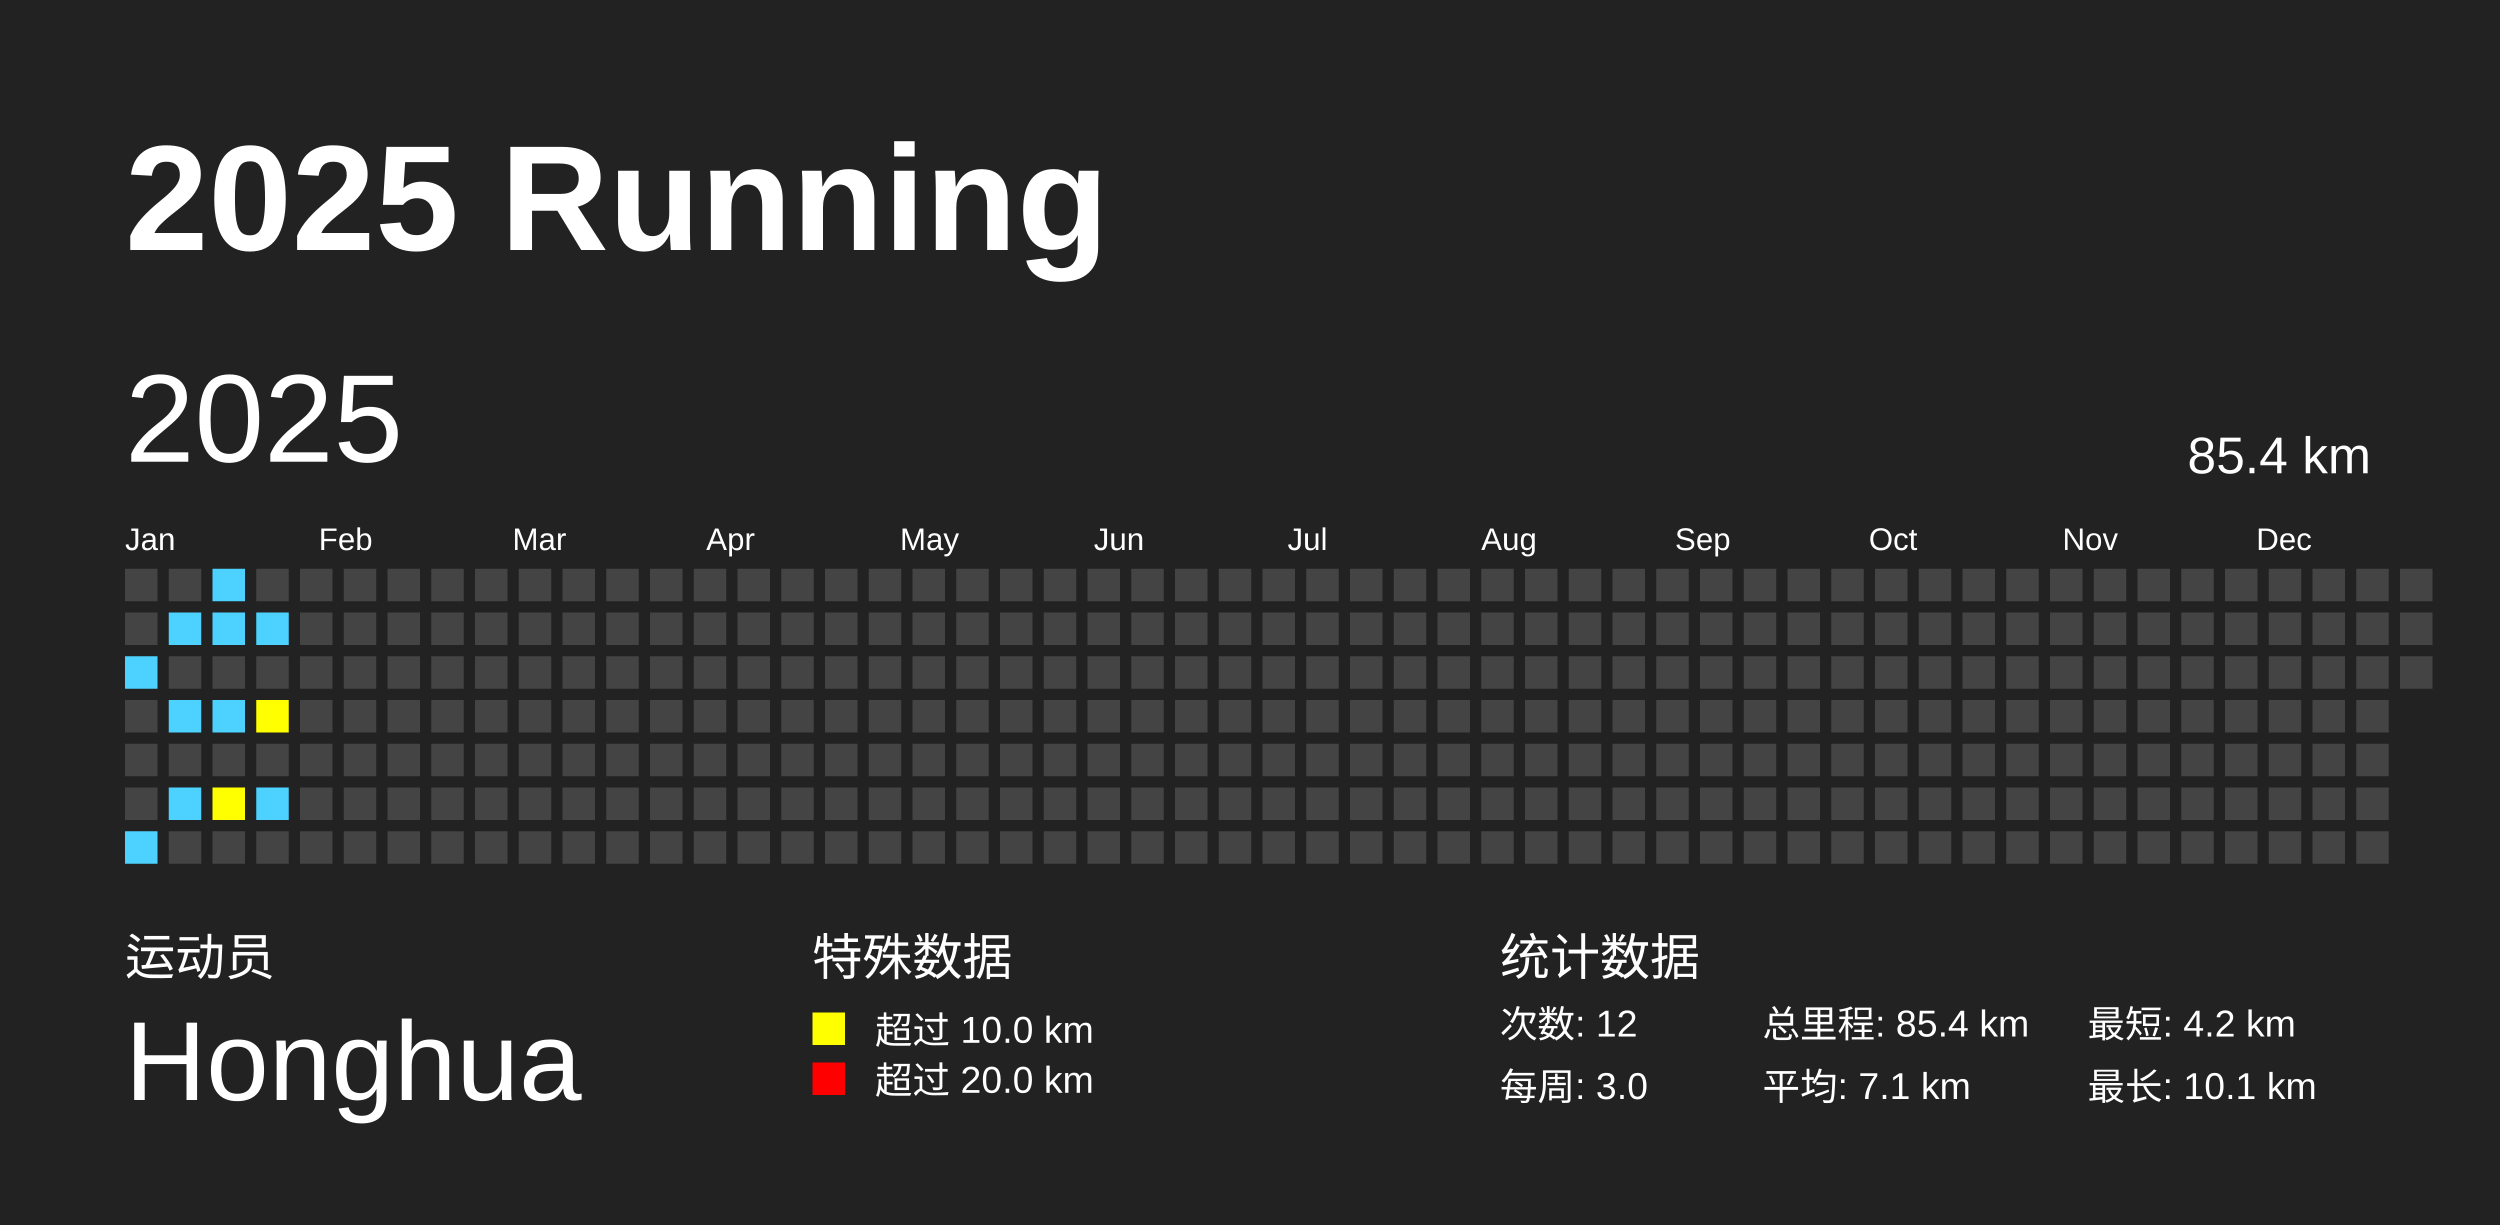
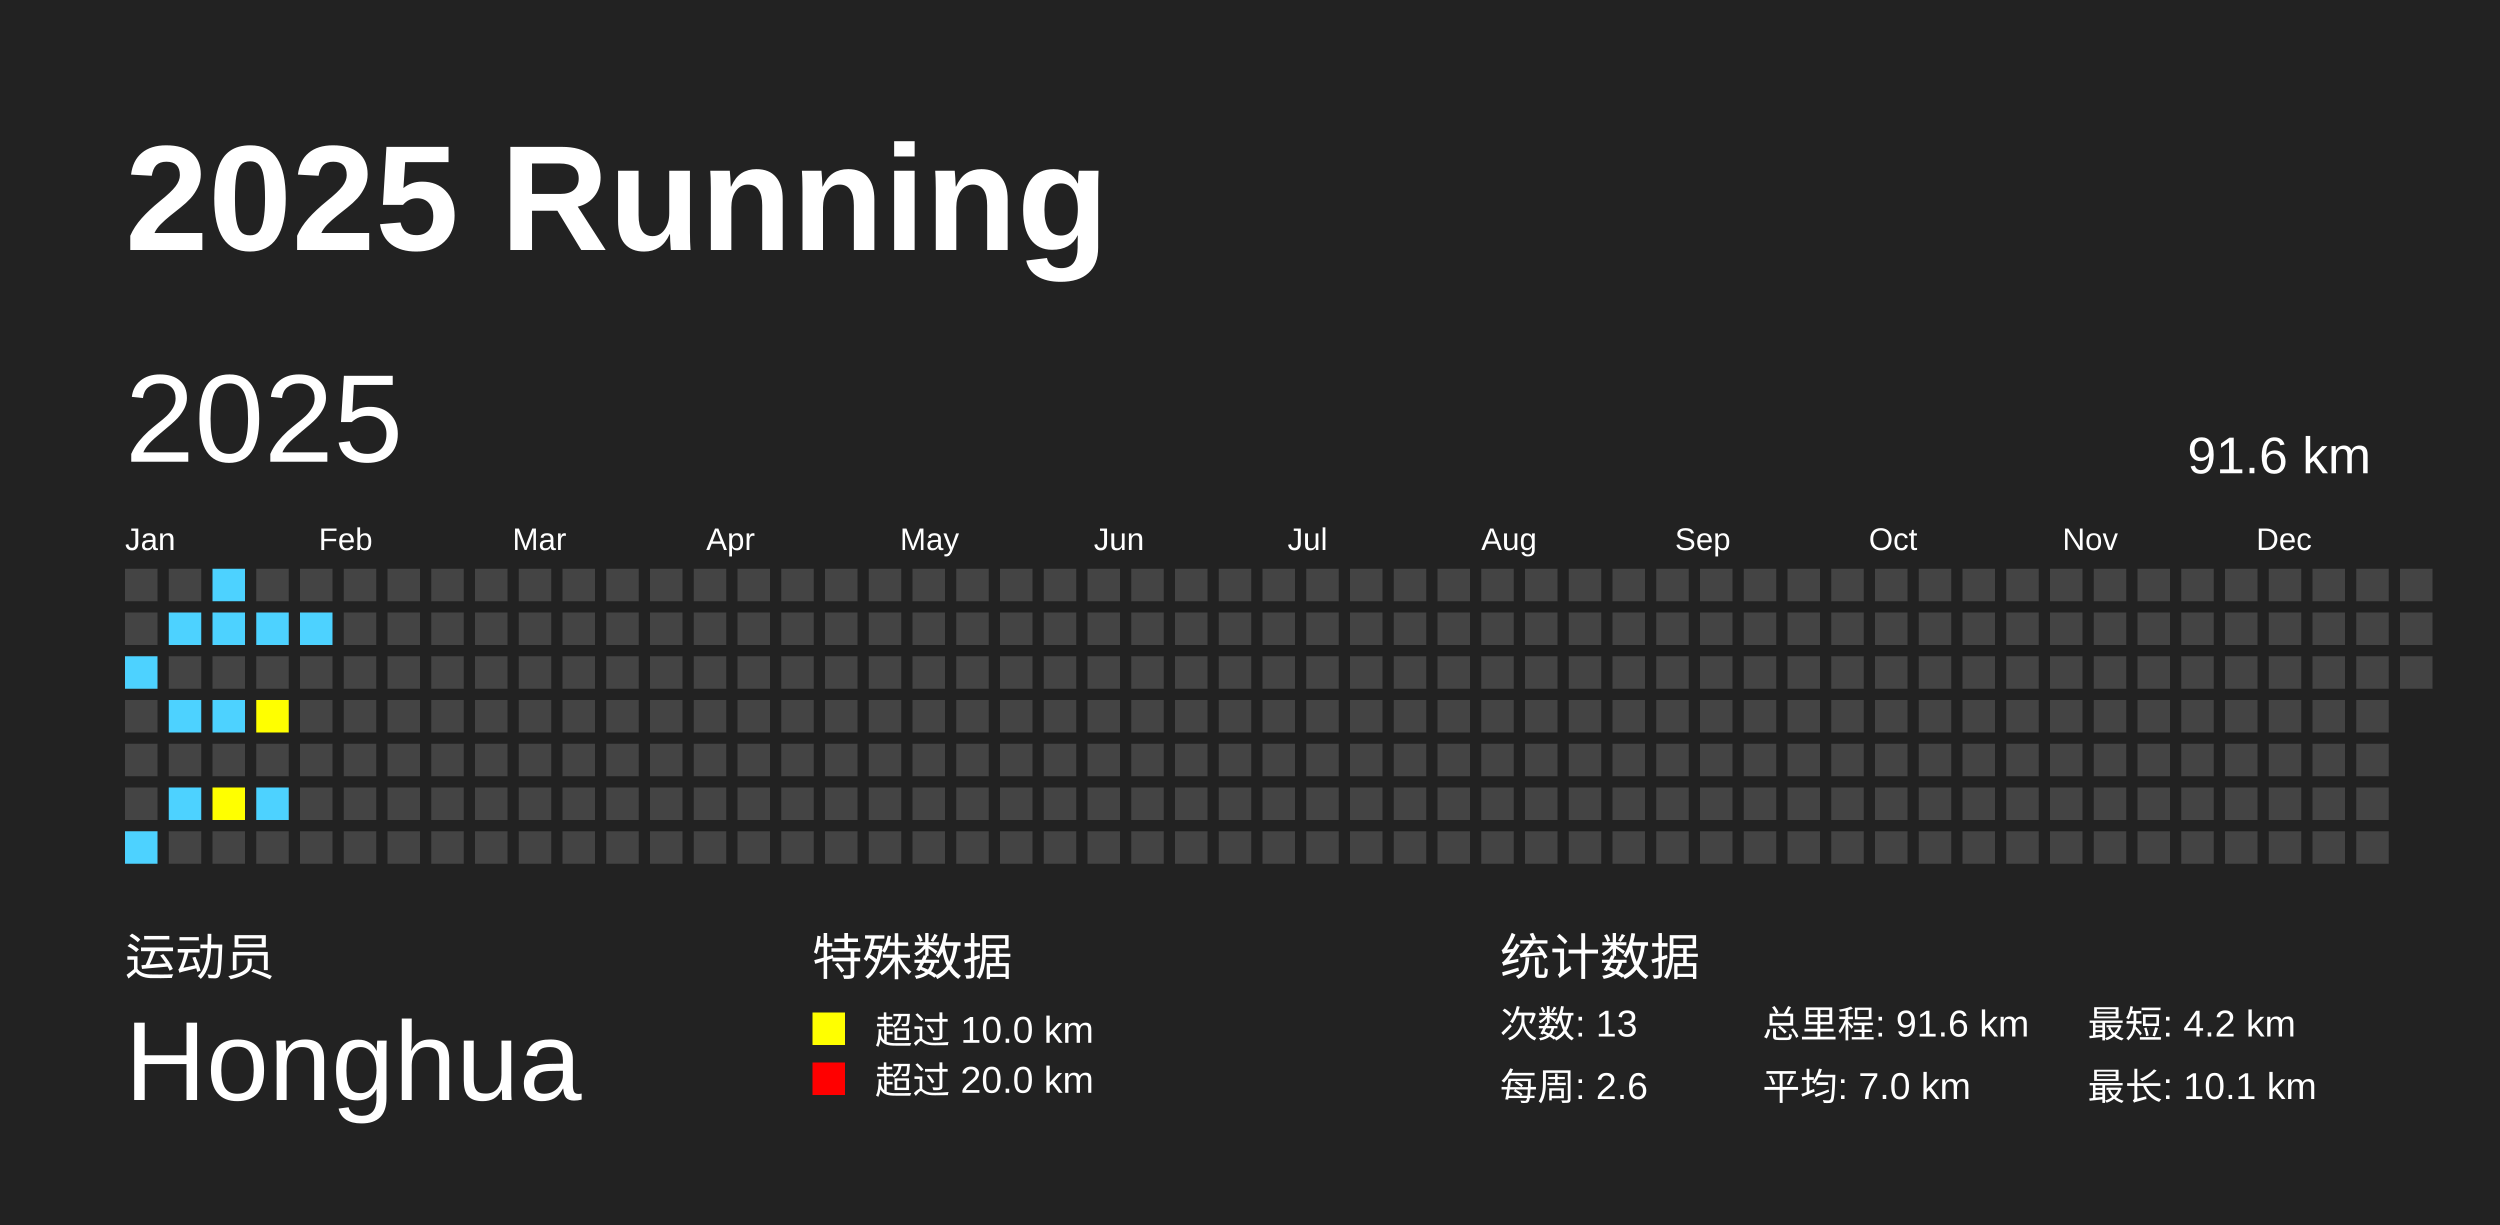
<svg xmlns="http://www.w3.org/2000/svg" baseProfile="full" height="98mm" version="1.1" viewBox="0,0,200,98" width="200mm">
  <defs />
  <rect fill="#222222" height="98" width="200" x="0" y="0" />
  <text fill="#FFFFFF" style="font-size:12px; font-family:Arial; font-weight:bold;" x="10" y="20">2025 Running</text>
  <text fill="#FFFFFF" style="font-size:4px; font-family:Arial" x="10" y="78">运动员</text>
  <text fill="#FFFFFF" style="font-size:9px; font-family:Arial" x="10" y="88">Honghua</text>
  <text fill="#FFFFFF" style="font-size:4px; font-family:Arial" x="65" y="78">特殊数据</text>
  <rect fill="yellow" height="2.6" width="2.6" x="65" y="81" />
  <text fill="#FFFFFF" style="font-size:3px; font-family:Arial" x="70" y="83.5">超过 10.0 km</text>
  <rect fill="red" height="2.6" width="2.6" x="65" y="85" />
  <text fill="#FFFFFF" style="font-size:3px; font-family:Arial" x="70" y="87.5">超过 20.0 km</text>
  <text fill="#FFFFFF" style="font-size:4px; font-family:Arial" x="120" y="78">统计数据</text>
-   <text fill="#FFFFFF" style="font-size:3px; font-family:Arial" x="120" y="83">次数: 12</text>
-   <text fill="#FFFFFF" style="font-size:3px; font-family:Arial" x="120" y="88">每周: 3.0</text>
-   <text fill="#FFFFFF" style="font-size:3px; font-family:Arial" x="141" y="83">总里程: 85.4 km</text>
-   <text fill="#FFFFFF" style="font-size:3px; font-family:Arial" x="141" y="88">平均: 7.1 km</text>
+   <text fill="#FFFFFF" style="font-size:3px; font-family:Arial" x="120" y="83">次数: 13</text>
+   <text fill="#FFFFFF" style="font-size:3px; font-family:Arial" x="120" y="88">每周: 2.6</text>
+   <text fill="#FFFFFF" style="font-size:3px; font-family:Arial" x="141" y="83">总里程: 91.6 km</text>
+   <text fill="#FFFFFF" style="font-size:3px; font-family:Arial" x="141" y="88">平均: 7.0 km</text>
  <text fill="#FFFFFF" style="font-size:3px; font-family:Arial" x="167" y="83">最短: 4.2 km</text>
  <text fill="#FFFFFF" style="font-size:3px; font-family:Arial" x="167" y="88">最长: 10.1 km</text>
  <text dominant-baseline="hanging" fill="#FFFFFF" style="font-size:10.0px; font-family:Arial;" x="10" y="30">2025</text>
-   <text dominant-baseline="hanging" fill="#FFFFFF" style="font-size:4.125px; font-family:Arial;" x="175" y="35">85.4 km</text>
+   <text dominant-baseline="hanging" fill="#FFFFFF" style="font-size:4.125px; font-family:Arial;" x="175" y="35">91.6 km</text>
  <text fill="#FFFFFF" style="font-size:2.5px; font-family:Arial" x="10.0" y="44">Jan</text>
  <text fill="#FFFFFF" style="font-size:2.5px; font-family:Arial" x="25.5" y="44">Feb</text>
  <text fill="#FFFFFF" style="font-size:2.5px; font-family:Arial" x="41.0" y="44">Mar</text>
  <text fill="#FFFFFF" style="font-size:2.5px; font-family:Arial" x="56.5" y="44">Apr</text>
  <text fill="#FFFFFF" style="font-size:2.5px; font-family:Arial" x="72.0" y="44">May</text>
  <text fill="#FFFFFF" style="font-size:2.5px; font-family:Arial" x="87.5" y="44">Jun</text>
  <text fill="#FFFFFF" style="font-size:2.5px; font-family:Arial" x="103.0" y="44">Jul</text>
  <text fill="#FFFFFF" style="font-size:2.5px; font-family:Arial" x="118.5" y="44">Aug</text>
  <text fill="#FFFFFF" style="font-size:2.5px; font-family:Arial" x="134.0" y="44">Sep</text>
  <text fill="#FFFFFF" style="font-size:2.5px; font-family:Arial" x="149.5" y="44">Oct</text>
  <text fill="#FFFFFF" style="font-size:2.5px; font-family:Arial" x="165.0" y="44">Nov</text>
  <text fill="#FFFFFF" style="font-size:2.5px; font-family:Arial" x="180.5" y="44">Dec</text>
  <rect fill="#444444" height="2.6" width="2.6" x="10.0" y="45.5" />
  <rect fill="#444444" height="2.6" width="2.6" x="10.0" y="49.0" />
  <rect fill="#4DD2FF" height="2.6" width="2.6" x="10.0" y="52.5" />
  <rect fill="#444444" height="2.6" width="2.6" x="10.0" y="56.0" />
  <rect fill="#444444" height="2.6" width="2.6" x="10.0" y="59.5" />
  <rect fill="#444444" height="2.6" width="2.6" x="10.0" y="63.0" />
  <rect fill="#4DD2FF" height="2.6" width="2.6" x="10.0" y="66.5" />
  <rect fill="#444444" height="2.6" width="2.6" x="13.5" y="45.5" />
  <rect fill="#4DD2FF" height="2.6" width="2.6" x="13.5" y="49.0" />
  <rect fill="#444444" height="2.6" width="2.6" x="13.5" y="52.5" />
  <rect fill="#4DD2FF" height="2.6" width="2.6" x="13.5" y="56.0" />
  <rect fill="#444444" height="2.6" width="2.6" x="13.5" y="59.5" />
  <rect fill="#4DD2FF" height="2.6" width="2.6" x="13.5" y="63.0" />
  <rect fill="#444444" height="2.6" width="2.6" x="13.5" y="66.5" />
  <rect fill="#4DD2FF" height="2.6" width="2.6" x="17.0" y="45.5" />
  <rect fill="#4DD2FF" height="2.6" width="2.6" x="17.0" y="49.0" />
  <rect fill="#444444" height="2.6" width="2.6" x="17.0" y="52.5" />
  <rect fill="#4DD2FF" height="2.6" width="2.6" x="17.0" y="56.0" />
  <rect fill="#444444" height="2.6" width="2.6" x="17.0" y="59.5" />
  <rect fill="yellow" height="2.6" width="2.6" x="17.0" y="63.0" />
  <rect fill="#444444" height="2.6" width="2.6" x="17.0" y="66.5" />
  <rect fill="#444444" height="2.6" width="2.6" x="20.5" y="45.5" />
  <rect fill="#4DD2FF" height="2.6" width="2.6" x="20.5" y="49.0" />
  <rect fill="#444444" height="2.6" width="2.6" x="20.5" y="52.5" />
  <rect fill="yellow" height="2.6" width="2.6" x="20.5" y="56.0" />
  <rect fill="#444444" height="2.6" width="2.6" x="20.5" y="59.5" />
  <rect fill="#4DD2FF" height="2.6" width="2.6" x="20.5" y="63.0" />
  <rect fill="#444444" height="2.6" width="2.6" x="20.5" y="66.5" />
  <rect fill="#444444" height="2.6" width="2.6" x="24.0" y="45.5" />
-   <rect fill="#444444" height="2.6" width="2.6" x="24.0" y="49.0" />
+   <rect fill="#4DD2FF" height="2.6" width="2.6" x="24.0" y="49.0" />
  <rect fill="#444444" height="2.6" width="2.6" x="24.0" y="52.5" />
  <rect fill="#444444" height="2.6" width="2.6" x="24.0" y="56.0" />
  <rect fill="#444444" height="2.6" width="2.6" x="24.0" y="59.5" />
  <rect fill="#444444" height="2.6" width="2.6" x="24.0" y="63.0" />
  <rect fill="#444444" height="2.6" width="2.6" x="24.0" y="66.5" />
  <rect fill="#444444" height="2.6" width="2.6" x="27.5" y="45.5" />
  <rect fill="#444444" height="2.6" width="2.6" x="27.5" y="49.0" />
  <rect fill="#444444" height="2.6" width="2.6" x="27.5" y="52.5" />
  <rect fill="#444444" height="2.6" width="2.6" x="27.5" y="56.0" />
  <rect fill="#444444" height="2.6" width="2.6" x="27.5" y="59.5" />
  <rect fill="#444444" height="2.6" width="2.6" x="27.5" y="63.0" />
  <rect fill="#444444" height="2.6" width="2.6" x="27.5" y="66.5" />
  <rect fill="#444444" height="2.6" width="2.6" x="31.0" y="45.5" />
  <rect fill="#444444" height="2.6" width="2.6" x="31.0" y="49.0" />
  <rect fill="#444444" height="2.6" width="2.6" x="31.0" y="52.5" />
  <rect fill="#444444" height="2.6" width="2.6" x="31.0" y="56.0" />
  <rect fill="#444444" height="2.6" width="2.6" x="31.0" y="59.5" />
  <rect fill="#444444" height="2.6" width="2.6" x="31.0" y="63.0" />
  <rect fill="#444444" height="2.6" width="2.6" x="31.0" y="66.5" />
  <rect fill="#444444" height="2.6" width="2.6" x="34.5" y="45.5" />
  <rect fill="#444444" height="2.6" width="2.6" x="34.5" y="49.0" />
  <rect fill="#444444" height="2.6" width="2.6" x="34.5" y="52.5" />
  <rect fill="#444444" height="2.6" width="2.6" x="34.5" y="56.0" />
  <rect fill="#444444" height="2.6" width="2.6" x="34.5" y="59.5" />
  <rect fill="#444444" height="2.6" width="2.6" x="34.5" y="63.0" />
  <rect fill="#444444" height="2.6" width="2.6" x="34.5" y="66.5" />
  <rect fill="#444444" height="2.6" width="2.6" x="38.0" y="45.5" />
  <rect fill="#444444" height="2.6" width="2.6" x="38.0" y="49.0" />
  <rect fill="#444444" height="2.6" width="2.6" x="38.0" y="52.5" />
  <rect fill="#444444" height="2.6" width="2.6" x="38.0" y="56.0" />
  <rect fill="#444444" height="2.6" width="2.6" x="38.0" y="59.5" />
  <rect fill="#444444" height="2.6" width="2.6" x="38.0" y="63.0" />
  <rect fill="#444444" height="2.6" width="2.6" x="38.0" y="66.5" />
  <rect fill="#444444" height="2.6" width="2.6" x="41.5" y="45.5" />
  <rect fill="#444444" height="2.6" width="2.6" x="41.5" y="49.0" />
  <rect fill="#444444" height="2.6" width="2.6" x="41.5" y="52.5" />
  <rect fill="#444444" height="2.6" width="2.6" x="41.5" y="56.0" />
  <rect fill="#444444" height="2.6" width="2.6" x="41.5" y="59.5" />
  <rect fill="#444444" height="2.6" width="2.6" x="41.5" y="63.0" />
  <rect fill="#444444" height="2.6" width="2.6" x="41.5" y="66.5" />
  <rect fill="#444444" height="2.6" width="2.6" x="45.0" y="45.5" />
  <rect fill="#444444" height="2.6" width="2.6" x="45.0" y="49.0" />
  <rect fill="#444444" height="2.6" width="2.6" x="45.0" y="52.5" />
  <rect fill="#444444" height="2.6" width="2.6" x="45.0" y="56.0" />
  <rect fill="#444444" height="2.6" width="2.6" x="45.0" y="59.5" />
  <rect fill="#444444" height="2.6" width="2.6" x="45.0" y="63.0" />
  <rect fill="#444444" height="2.6" width="2.6" x="45.0" y="66.5" />
  <rect fill="#444444" height="2.6" width="2.6" x="48.5" y="45.5" />
  <rect fill="#444444" height="2.6" width="2.6" x="48.5" y="49.0" />
  <rect fill="#444444" height="2.6" width="2.6" x="48.5" y="52.5" />
  <rect fill="#444444" height="2.6" width="2.6" x="48.5" y="56.0" />
  <rect fill="#444444" height="2.6" width="2.6" x="48.5" y="59.5" />
  <rect fill="#444444" height="2.6" width="2.6" x="48.5" y="63.0" />
  <rect fill="#444444" height="2.6" width="2.6" x="48.5" y="66.5" />
  <rect fill="#444444" height="2.6" width="2.6" x="52.0" y="45.5" />
  <rect fill="#444444" height="2.6" width="2.6" x="52.0" y="49.0" />
  <rect fill="#444444" height="2.6" width="2.6" x="52.0" y="52.5" />
  <rect fill="#444444" height="2.6" width="2.6" x="52.0" y="56.0" />
  <rect fill="#444444" height="2.6" width="2.6" x="52.0" y="59.5" />
  <rect fill="#444444" height="2.6" width="2.6" x="52.0" y="63.0" />
  <rect fill="#444444" height="2.6" width="2.6" x="52.0" y="66.5" />
  <rect fill="#444444" height="2.6" width="2.6" x="55.5" y="45.5" />
  <rect fill="#444444" height="2.6" width="2.6" x="55.5" y="49.0" />
  <rect fill="#444444" height="2.6" width="2.6" x="55.5" y="52.5" />
  <rect fill="#444444" height="2.6" width="2.6" x="55.5" y="56.0" />
  <rect fill="#444444" height="2.6" width="2.6" x="55.5" y="59.5" />
  <rect fill="#444444" height="2.6" width="2.6" x="55.5" y="63.0" />
  <rect fill="#444444" height="2.6" width="2.6" x="55.5" y="66.5" />
  <rect fill="#444444" height="2.6" width="2.6" x="59.0" y="45.5" />
  <rect fill="#444444" height="2.6" width="2.6" x="59.0" y="49.0" />
  <rect fill="#444444" height="2.6" width="2.6" x="59.0" y="52.5" />
  <rect fill="#444444" height="2.6" width="2.6" x="59.0" y="56.0" />
  <rect fill="#444444" height="2.6" width="2.6" x="59.0" y="59.5" />
  <rect fill="#444444" height="2.6" width="2.6" x="59.0" y="63.0" />
  <rect fill="#444444" height="2.6" width="2.6" x="59.0" y="66.5" />
  <rect fill="#444444" height="2.6" width="2.6" x="62.5" y="45.5" />
  <rect fill="#444444" height="2.6" width="2.6" x="62.5" y="49.0" />
  <rect fill="#444444" height="2.6" width="2.6" x="62.5" y="52.5" />
  <rect fill="#444444" height="2.6" width="2.6" x="62.5" y="56.0" />
  <rect fill="#444444" height="2.6" width="2.6" x="62.5" y="59.5" />
  <rect fill="#444444" height="2.6" width="2.6" x="62.5" y="63.0" />
  <rect fill="#444444" height="2.6" width="2.6" x="62.5" y="66.5" />
  <rect fill="#444444" height="2.6" width="2.6" x="66.0" y="45.5" />
  <rect fill="#444444" height="2.6" width="2.6" x="66.0" y="49.0" />
  <rect fill="#444444" height="2.6" width="2.6" x="66.0" y="52.5" />
  <rect fill="#444444" height="2.6" width="2.6" x="66.0" y="56.0" />
  <rect fill="#444444" height="2.6" width="2.6" x="66.0" y="59.5" />
  <rect fill="#444444" height="2.6" width="2.6" x="66.0" y="63.0" />
  <rect fill="#444444" height="2.6" width="2.6" x="66.0" y="66.5" />
  <rect fill="#444444" height="2.6" width="2.6" x="69.5" y="45.5" />
  <rect fill="#444444" height="2.6" width="2.6" x="69.5" y="49.0" />
  <rect fill="#444444" height="2.6" width="2.6" x="69.5" y="52.5" />
  <rect fill="#444444" height="2.6" width="2.6" x="69.5" y="56.0" />
  <rect fill="#444444" height="2.6" width="2.6" x="69.5" y="59.5" />
  <rect fill="#444444" height="2.6" width="2.6" x="69.5" y="63.0" />
  <rect fill="#444444" height="2.6" width="2.6" x="69.5" y="66.5" />
  <rect fill="#444444" height="2.6" width="2.6" x="73.0" y="45.5" />
  <rect fill="#444444" height="2.6" width="2.6" x="73.0" y="49.0" />
  <rect fill="#444444" height="2.6" width="2.6" x="73.0" y="52.5" />
  <rect fill="#444444" height="2.6" width="2.6" x="73.0" y="56.0" />
  <rect fill="#444444" height="2.6" width="2.6" x="73.0" y="59.5" />
  <rect fill="#444444" height="2.6" width="2.6" x="73.0" y="63.0" />
  <rect fill="#444444" height="2.6" width="2.6" x="73.0" y="66.5" />
  <rect fill="#444444" height="2.6" width="2.6" x="76.5" y="45.5" />
  <rect fill="#444444" height="2.6" width="2.6" x="76.5" y="49.0" />
  <rect fill="#444444" height="2.6" width="2.6" x="76.5" y="52.5" />
  <rect fill="#444444" height="2.6" width="2.6" x="76.5" y="56.0" />
  <rect fill="#444444" height="2.6" width="2.6" x="76.5" y="59.5" />
  <rect fill="#444444" height="2.6" width="2.6" x="76.5" y="63.0" />
  <rect fill="#444444" height="2.6" width="2.6" x="76.5" y="66.5" />
  <rect fill="#444444" height="2.6" width="2.6" x="80.0" y="45.5" />
  <rect fill="#444444" height="2.6" width="2.6" x="80.0" y="49.0" />
  <rect fill="#444444" height="2.6" width="2.6" x="80.0" y="52.5" />
  <rect fill="#444444" height="2.6" width="2.6" x="80.0" y="56.0" />
  <rect fill="#444444" height="2.6" width="2.6" x="80.0" y="59.5" />
  <rect fill="#444444" height="2.6" width="2.6" x="80.0" y="63.0" />
  <rect fill="#444444" height="2.6" width="2.6" x="80.0" y="66.5" />
  <rect fill="#444444" height="2.6" width="2.6" x="83.5" y="45.5" />
  <rect fill="#444444" height="2.6" width="2.6" x="83.5" y="49.0" />
  <rect fill="#444444" height="2.6" width="2.6" x="83.5" y="52.5" />
  <rect fill="#444444" height="2.6" width="2.6" x="83.5" y="56.0" />
  <rect fill="#444444" height="2.6" width="2.6" x="83.5" y="59.5" />
  <rect fill="#444444" height="2.6" width="2.6" x="83.5" y="63.0" />
  <rect fill="#444444" height="2.6" width="2.6" x="83.5" y="66.5" />
  <rect fill="#444444" height="2.6" width="2.6" x="87.0" y="45.5" />
  <rect fill="#444444" height="2.6" width="2.6" x="87.0" y="49.0" />
  <rect fill="#444444" height="2.6" width="2.6" x="87.0" y="52.5" />
  <rect fill="#444444" height="2.6" width="2.6" x="87.0" y="56.0" />
  <rect fill="#444444" height="2.6" width="2.6" x="87.0" y="59.5" />
  <rect fill="#444444" height="2.6" width="2.6" x="87.0" y="63.0" />
  <rect fill="#444444" height="2.6" width="2.6" x="87.0" y="66.5" />
  <rect fill="#444444" height="2.6" width="2.6" x="90.5" y="45.5" />
  <rect fill="#444444" height="2.6" width="2.6" x="90.5" y="49.0" />
  <rect fill="#444444" height="2.6" width="2.6" x="90.5" y="52.5" />
  <rect fill="#444444" height="2.6" width="2.6" x="90.5" y="56.0" />
  <rect fill="#444444" height="2.6" width="2.6" x="90.5" y="59.5" />
  <rect fill="#444444" height="2.6" width="2.6" x="90.5" y="63.0" />
  <rect fill="#444444" height="2.6" width="2.6" x="90.5" y="66.5" />
  <rect fill="#444444" height="2.6" width="2.6" x="94.0" y="45.5" />
  <rect fill="#444444" height="2.6" width="2.6" x="94.0" y="49.0" />
  <rect fill="#444444" height="2.6" width="2.6" x="94.0" y="52.5" />
  <rect fill="#444444" height="2.6" width="2.6" x="94.0" y="56.0" />
  <rect fill="#444444" height="2.6" width="2.6" x="94.0" y="59.5" />
  <rect fill="#444444" height="2.6" width="2.6" x="94.0" y="63.0" />
  <rect fill="#444444" height="2.6" width="2.6" x="94.0" y="66.5" />
  <rect fill="#444444" height="2.6" width="2.6" x="97.5" y="45.5" />
  <rect fill="#444444" height="2.6" width="2.6" x="97.5" y="49.0" />
  <rect fill="#444444" height="2.6" width="2.6" x="97.5" y="52.5" />
  <rect fill="#444444" height="2.6" width="2.6" x="97.5" y="56.0" />
  <rect fill="#444444" height="2.6" width="2.6" x="97.5" y="59.5" />
  <rect fill="#444444" height="2.6" width="2.6" x="97.5" y="63.0" />
  <rect fill="#444444" height="2.6" width="2.6" x="97.5" y="66.5" />
  <rect fill="#444444" height="2.6" width="2.6" x="101.0" y="45.5" />
  <rect fill="#444444" height="2.6" width="2.6" x="101.0" y="49.0" />
  <rect fill="#444444" height="2.6" width="2.6" x="101.0" y="52.5" />
  <rect fill="#444444" height="2.6" width="2.6" x="101.0" y="56.0" />
  <rect fill="#444444" height="2.6" width="2.6" x="101.0" y="59.5" />
  <rect fill="#444444" height="2.6" width="2.6" x="101.0" y="63.0" />
  <rect fill="#444444" height="2.6" width="2.6" x="101.0" y="66.5" />
  <rect fill="#444444" height="2.6" width="2.6" x="104.5" y="45.5" />
  <rect fill="#444444" height="2.6" width="2.6" x="104.5" y="49.0" />
  <rect fill="#444444" height="2.6" width="2.6" x="104.5" y="52.5" />
  <rect fill="#444444" height="2.6" width="2.6" x="104.5" y="56.0" />
  <rect fill="#444444" height="2.6" width="2.6" x="104.5" y="59.5" />
  <rect fill="#444444" height="2.6" width="2.6" x="104.5" y="63.0" />
  <rect fill="#444444" height="2.6" width="2.6" x="104.5" y="66.5" />
  <rect fill="#444444" height="2.6" width="2.6" x="108.0" y="45.5" />
  <rect fill="#444444" height="2.6" width="2.6" x="108.0" y="49.0" />
  <rect fill="#444444" height="2.6" width="2.6" x="108.0" y="52.5" />
  <rect fill="#444444" height="2.6" width="2.6" x="108.0" y="56.0" />
  <rect fill="#444444" height="2.6" width="2.6" x="108.0" y="59.5" />
  <rect fill="#444444" height="2.6" width="2.6" x="108.0" y="63.0" />
  <rect fill="#444444" height="2.6" width="2.6" x="108.0" y="66.5" />
  <rect fill="#444444" height="2.6" width="2.6" x="111.5" y="45.5" />
  <rect fill="#444444" height="2.6" width="2.6" x="111.5" y="49.0" />
  <rect fill="#444444" height="2.6" width="2.6" x="111.5" y="52.5" />
  <rect fill="#444444" height="2.6" width="2.6" x="111.5" y="56.0" />
  <rect fill="#444444" height="2.6" width="2.6" x="111.5" y="59.5" />
  <rect fill="#444444" height="2.6" width="2.6" x="111.5" y="63.0" />
  <rect fill="#444444" height="2.6" width="2.6" x="111.5" y="66.5" />
  <rect fill="#444444" height="2.6" width="2.6" x="115.0" y="45.5" />
  <rect fill="#444444" height="2.6" width="2.6" x="115.0" y="49.0" />
  <rect fill="#444444" height="2.6" width="2.6" x="115.0" y="52.5" />
  <rect fill="#444444" height="2.6" width="2.6" x="115.0" y="56.0" />
  <rect fill="#444444" height="2.6" width="2.6" x="115.0" y="59.5" />
  <rect fill="#444444" height="2.6" width="2.6" x="115.0" y="63.0" />
  <rect fill="#444444" height="2.6" width="2.6" x="115.0" y="66.5" />
  <rect fill="#444444" height="2.6" width="2.6" x="118.5" y="45.5" />
  <rect fill="#444444" height="2.6" width="2.6" x="118.5" y="49.0" />
  <rect fill="#444444" height="2.6" width="2.6" x="118.5" y="52.5" />
  <rect fill="#444444" height="2.6" width="2.6" x="118.5" y="56.0" />
  <rect fill="#444444" height="2.6" width="2.6" x="118.5" y="59.5" />
  <rect fill="#444444" height="2.6" width="2.6" x="118.5" y="63.0" />
  <rect fill="#444444" height="2.6" width="2.6" x="118.5" y="66.5" />
  <rect fill="#444444" height="2.6" width="2.6" x="122.0" y="45.5" />
  <rect fill="#444444" height="2.6" width="2.6" x="122.0" y="49.0" />
  <rect fill="#444444" height="2.6" width="2.6" x="122.0" y="52.5" />
  <rect fill="#444444" height="2.6" width="2.6" x="122.0" y="56.0" />
  <rect fill="#444444" height="2.6" width="2.6" x="122.0" y="59.5" />
  <rect fill="#444444" height="2.6" width="2.6" x="122.0" y="63.0" />
  <rect fill="#444444" height="2.6" width="2.6" x="122.0" y="66.5" />
  <rect fill="#444444" height="2.6" width="2.6" x="125.5" y="45.5" />
  <rect fill="#444444" height="2.6" width="2.6" x="125.5" y="49.0" />
  <rect fill="#444444" height="2.6" width="2.6" x="125.5" y="52.5" />
  <rect fill="#444444" height="2.6" width="2.6" x="125.5" y="56.0" />
  <rect fill="#444444" height="2.6" width="2.6" x="125.5" y="59.5" />
  <rect fill="#444444" height="2.6" width="2.6" x="125.5" y="63.0" />
  <rect fill="#444444" height="2.6" width="2.6" x="125.5" y="66.5" />
  <rect fill="#444444" height="2.6" width="2.6" x="129.0" y="45.5" />
  <rect fill="#444444" height="2.6" width="2.6" x="129.0" y="49.0" />
  <rect fill="#444444" height="2.6" width="2.6" x="129.0" y="52.5" />
  <rect fill="#444444" height="2.6" width="2.6" x="129.0" y="56.0" />
  <rect fill="#444444" height="2.6" width="2.6" x="129.0" y="59.5" />
  <rect fill="#444444" height="2.6" width="2.6" x="129.0" y="63.0" />
  <rect fill="#444444" height="2.6" width="2.6" x="129.0" y="66.5" />
  <rect fill="#444444" height="2.6" width="2.6" x="132.5" y="45.5" />
  <rect fill="#444444" height="2.6" width="2.6" x="132.5" y="49.0" />
  <rect fill="#444444" height="2.6" width="2.6" x="132.5" y="52.5" />
  <rect fill="#444444" height="2.6" width="2.6" x="132.5" y="56.0" />
  <rect fill="#444444" height="2.6" width="2.6" x="132.5" y="59.5" />
  <rect fill="#444444" height="2.6" width="2.6" x="132.5" y="63.0" />
  <rect fill="#444444" height="2.6" width="2.6" x="132.5" y="66.5" />
  <rect fill="#444444" height="2.6" width="2.6" x="136.0" y="45.5" />
  <rect fill="#444444" height="2.6" width="2.6" x="136.0" y="49.0" />
  <rect fill="#444444" height="2.6" width="2.6" x="136.0" y="52.5" />
  <rect fill="#444444" height="2.6" width="2.6" x="136.0" y="56.0" />
  <rect fill="#444444" height="2.6" width="2.6" x="136.0" y="59.5" />
  <rect fill="#444444" height="2.6" width="2.6" x="136.0" y="63.0" />
  <rect fill="#444444" height="2.6" width="2.6" x="136.0" y="66.5" />
  <rect fill="#444444" height="2.6" width="2.6" x="139.5" y="45.5" />
  <rect fill="#444444" height="2.6" width="2.6" x="139.5" y="49.0" />
  <rect fill="#444444" height="2.6" width="2.6" x="139.5" y="52.5" />
  <rect fill="#444444" height="2.6" width="2.6" x="139.5" y="56.0" />
  <rect fill="#444444" height="2.6" width="2.6" x="139.5" y="59.5" />
  <rect fill="#444444" height="2.6" width="2.6" x="139.5" y="63.0" />
  <rect fill="#444444" height="2.6" width="2.6" x="139.5" y="66.5" />
  <rect fill="#444444" height="2.6" width="2.6" x="143.0" y="45.5" />
  <rect fill="#444444" height="2.6" width="2.6" x="143.0" y="49.0" />
  <rect fill="#444444" height="2.6" width="2.6" x="143.0" y="52.5" />
  <rect fill="#444444" height="2.6" width="2.6" x="143.0" y="56.0" />
  <rect fill="#444444" height="2.6" width="2.6" x="143.0" y="59.5" />
  <rect fill="#444444" height="2.6" width="2.6" x="143.0" y="63.0" />
  <rect fill="#444444" height="2.6" width="2.6" x="143.0" y="66.5" />
  <rect fill="#444444" height="2.6" width="2.6" x="146.5" y="45.5" />
  <rect fill="#444444" height="2.6" width="2.6" x="146.5" y="49.0" />
  <rect fill="#444444" height="2.6" width="2.6" x="146.5" y="52.5" />
  <rect fill="#444444" height="2.6" width="2.6" x="146.5" y="56.0" />
  <rect fill="#444444" height="2.6" width="2.6" x="146.5" y="59.5" />
  <rect fill="#444444" height="2.6" width="2.6" x="146.5" y="63.0" />
  <rect fill="#444444" height="2.6" width="2.6" x="146.5" y="66.5" />
  <rect fill="#444444" height="2.6" width="2.6" x="150.0" y="45.5" />
  <rect fill="#444444" height="2.6" width="2.6" x="150.0" y="49.0" />
  <rect fill="#444444" height="2.6" width="2.6" x="150.0" y="52.5" />
  <rect fill="#444444" height="2.6" width="2.6" x="150.0" y="56.0" />
  <rect fill="#444444" height="2.6" width="2.6" x="150.0" y="59.5" />
  <rect fill="#444444" height="2.6" width="2.6" x="150.0" y="63.0" />
  <rect fill="#444444" height="2.6" width="2.6" x="150.0" y="66.5" />
  <rect fill="#444444" height="2.6" width="2.6" x="153.5" y="45.5" />
  <rect fill="#444444" height="2.6" width="2.6" x="153.5" y="49.0" />
  <rect fill="#444444" height="2.6" width="2.6" x="153.5" y="52.5" />
  <rect fill="#444444" height="2.6" width="2.6" x="153.5" y="56.0" />
  <rect fill="#444444" height="2.6" width="2.6" x="153.5" y="59.5" />
  <rect fill="#444444" height="2.6" width="2.6" x="153.5" y="63.0" />
  <rect fill="#444444" height="2.6" width="2.6" x="153.5" y="66.5" />
  <rect fill="#444444" height="2.6" width="2.6" x="157.0" y="45.5" />
  <rect fill="#444444" height="2.6" width="2.6" x="157.0" y="49.0" />
  <rect fill="#444444" height="2.6" width="2.6" x="157.0" y="52.5" />
  <rect fill="#444444" height="2.6" width="2.6" x="157.0" y="56.0" />
  <rect fill="#444444" height="2.6" width="2.6" x="157.0" y="59.5" />
  <rect fill="#444444" height="2.6" width="2.6" x="157.0" y="63.0" />
  <rect fill="#444444" height="2.6" width="2.6" x="157.0" y="66.5" />
  <rect fill="#444444" height="2.6" width="2.6" x="160.5" y="45.5" />
  <rect fill="#444444" height="2.6" width="2.6" x="160.5" y="49.0" />
  <rect fill="#444444" height="2.6" width="2.6" x="160.5" y="52.5" />
  <rect fill="#444444" height="2.6" width="2.6" x="160.5" y="56.0" />
  <rect fill="#444444" height="2.6" width="2.6" x="160.5" y="59.5" />
  <rect fill="#444444" height="2.6" width="2.6" x="160.5" y="63.0" />
  <rect fill="#444444" height="2.6" width="2.6" x="160.5" y="66.5" />
  <rect fill="#444444" height="2.6" width="2.6" x="164.0" y="45.5" />
  <rect fill="#444444" height="2.6" width="2.6" x="164.0" y="49.0" />
  <rect fill="#444444" height="2.6" width="2.6" x="164.0" y="52.5" />
  <rect fill="#444444" height="2.6" width="2.6" x="164.0" y="56.0" />
  <rect fill="#444444" height="2.6" width="2.6" x="164.0" y="59.5" />
  <rect fill="#444444" height="2.6" width="2.6" x="164.0" y="63.0" />
  <rect fill="#444444" height="2.6" width="2.6" x="164.0" y="66.5" />
  <rect fill="#444444" height="2.6" width="2.6" x="167.5" y="45.5" />
  <rect fill="#444444" height="2.6" width="2.6" x="167.5" y="49.0" />
  <rect fill="#444444" height="2.6" width="2.6" x="167.5" y="52.5" />
  <rect fill="#444444" height="2.6" width="2.6" x="167.5" y="56.0" />
  <rect fill="#444444" height="2.6" width="2.6" x="167.5" y="59.5" />
  <rect fill="#444444" height="2.6" width="2.6" x="167.5" y="63.0" />
  <rect fill="#444444" height="2.6" width="2.6" x="167.5" y="66.5" />
  <rect fill="#444444" height="2.6" width="2.6" x="171.0" y="45.5" />
  <rect fill="#444444" height="2.6" width="2.6" x="171.0" y="49.0" />
  <rect fill="#444444" height="2.6" width="2.6" x="171.0" y="52.5" />
  <rect fill="#444444" height="2.6" width="2.6" x="171.0" y="56.0" />
  <rect fill="#444444" height="2.6" width="2.6" x="171.0" y="59.5" />
  <rect fill="#444444" height="2.6" width="2.6" x="171.0" y="63.0" />
  <rect fill="#444444" height="2.6" width="2.6" x="171.0" y="66.5" />
  <rect fill="#444444" height="2.6" width="2.6" x="174.5" y="45.5" />
  <rect fill="#444444" height="2.6" width="2.6" x="174.5" y="49.0" />
  <rect fill="#444444" height="2.6" width="2.6" x="174.5" y="52.5" />
  <rect fill="#444444" height="2.6" width="2.6" x="174.5" y="56.0" />
  <rect fill="#444444" height="2.6" width="2.6" x="174.5" y="59.5" />
  <rect fill="#444444" height="2.6" width="2.6" x="174.5" y="63.0" />
  <rect fill="#444444" height="2.6" width="2.6" x="174.5" y="66.5" />
  <rect fill="#444444" height="2.6" width="2.6" x="178.0" y="45.5" />
  <rect fill="#444444" height="2.6" width="2.6" x="178.0" y="49.0" />
  <rect fill="#444444" height="2.6" width="2.6" x="178.0" y="52.5" />
  <rect fill="#444444" height="2.6" width="2.6" x="178.0" y="56.0" />
  <rect fill="#444444" height="2.6" width="2.6" x="178.0" y="59.5" />
  <rect fill="#444444" height="2.6" width="2.6" x="178.0" y="63.0" />
  <rect fill="#444444" height="2.6" width="2.6" x="178.0" y="66.5" />
  <rect fill="#444444" height="2.6" width="2.6" x="181.5" y="45.5" />
  <rect fill="#444444" height="2.6" width="2.6" x="181.5" y="49.0" />
  <rect fill="#444444" height="2.6" width="2.6" x="181.5" y="52.5" />
  <rect fill="#444444" height="2.6" width="2.6" x="181.5" y="56.0" />
  <rect fill="#444444" height="2.6" width="2.6" x="181.5" y="59.5" />
  <rect fill="#444444" height="2.6" width="2.6" x="181.5" y="63.0" />
  <rect fill="#444444" height="2.6" width="2.6" x="181.5" y="66.5" />
  <rect fill="#444444" height="2.6" width="2.6" x="185.0" y="45.5" />
  <rect fill="#444444" height="2.6" width="2.6" x="185.0" y="49.0" />
  <rect fill="#444444" height="2.6" width="2.6" x="185.0" y="52.5" />
  <rect fill="#444444" height="2.6" width="2.6" x="185.0" y="56.0" />
  <rect fill="#444444" height="2.6" width="2.6" x="185.0" y="59.5" />
  <rect fill="#444444" height="2.6" width="2.6" x="185.0" y="63.0" />
  <rect fill="#444444" height="2.6" width="2.6" x="185.0" y="66.5" />
  <rect fill="#444444" height="2.6" width="2.6" x="188.5" y="45.5" />
  <rect fill="#444444" height="2.6" width="2.6" x="188.5" y="49.0" />
  <rect fill="#444444" height="2.6" width="2.6" x="188.5" y="52.5" />
  <rect fill="#444444" height="2.6" width="2.6" x="188.5" y="56.0" />
  <rect fill="#444444" height="2.6" width="2.6" x="188.5" y="59.5" />
  <rect fill="#444444" height="2.6" width="2.6" x="188.5" y="63.0" />
  <rect fill="#444444" height="2.6" width="2.6" x="188.5" y="66.5" />
  <rect fill="#444444" height="2.6" width="2.6" x="192.0" y="45.5" />
  <rect fill="#444444" height="2.6" width="2.6" x="192.0" y="49.0" />
  <rect fill="#444444" height="2.6" width="2.6" x="192.0" y="52.5" />
</svg>
